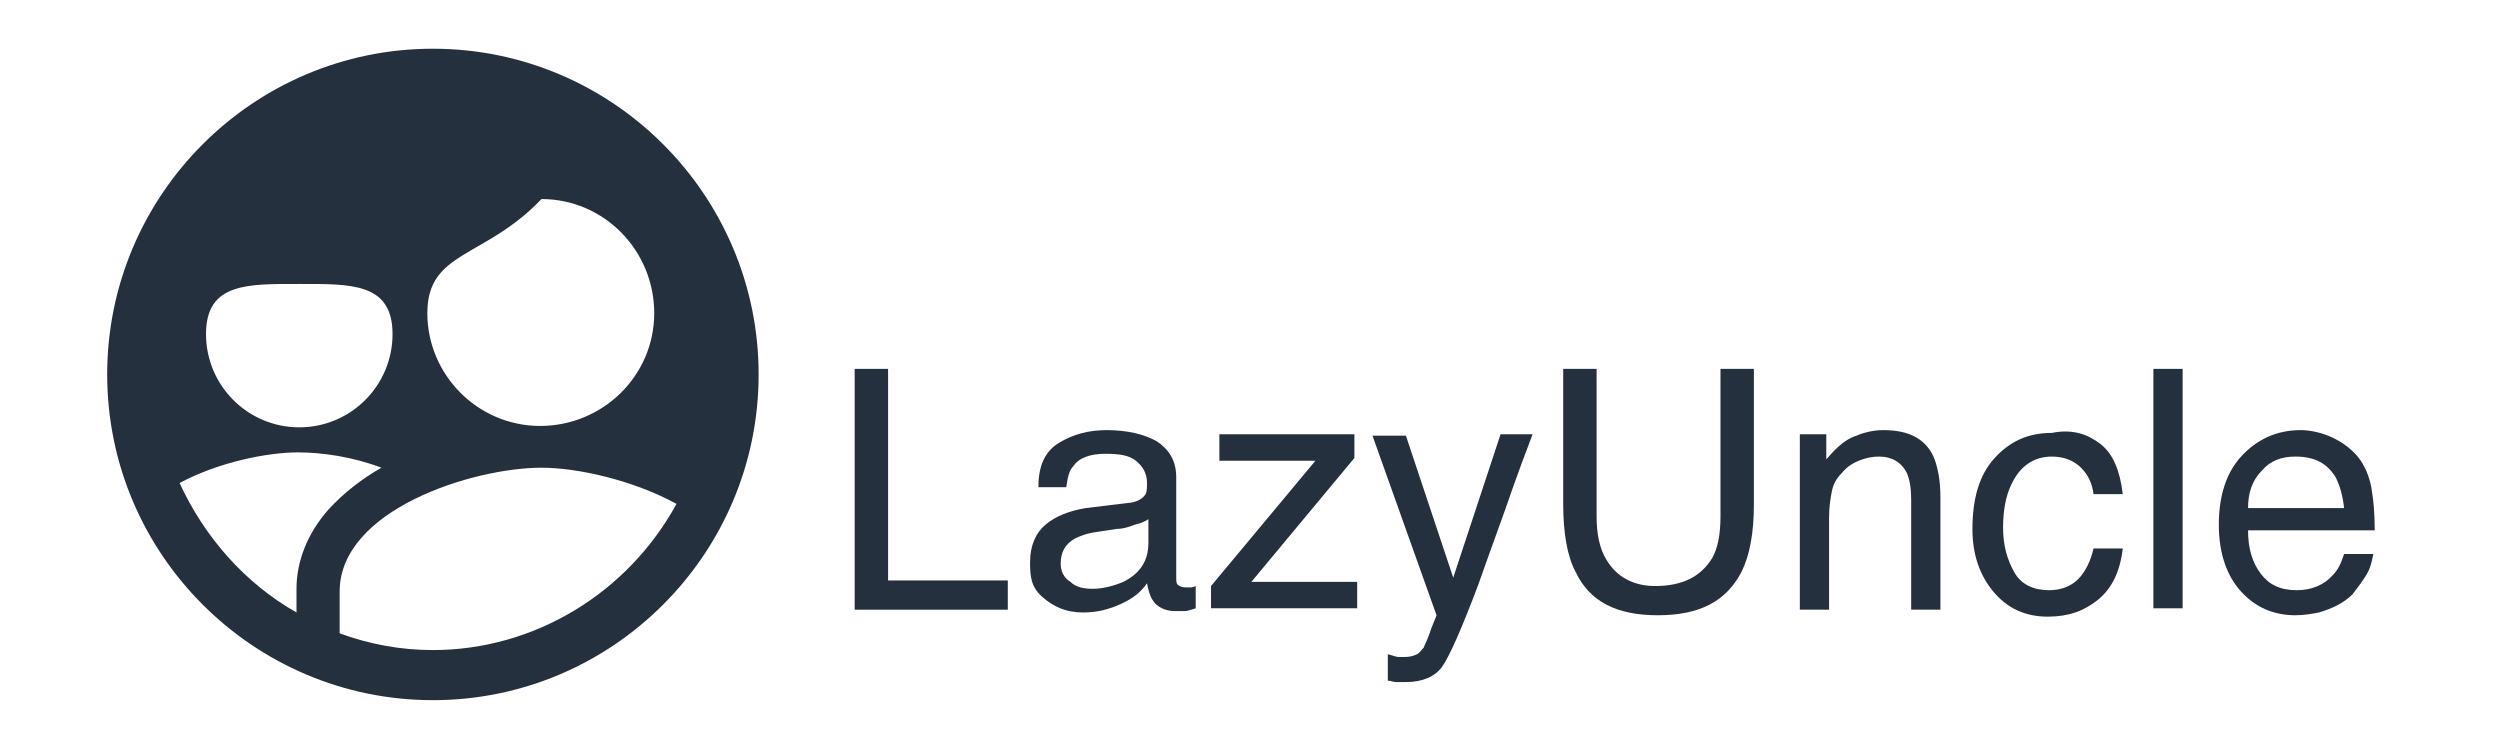
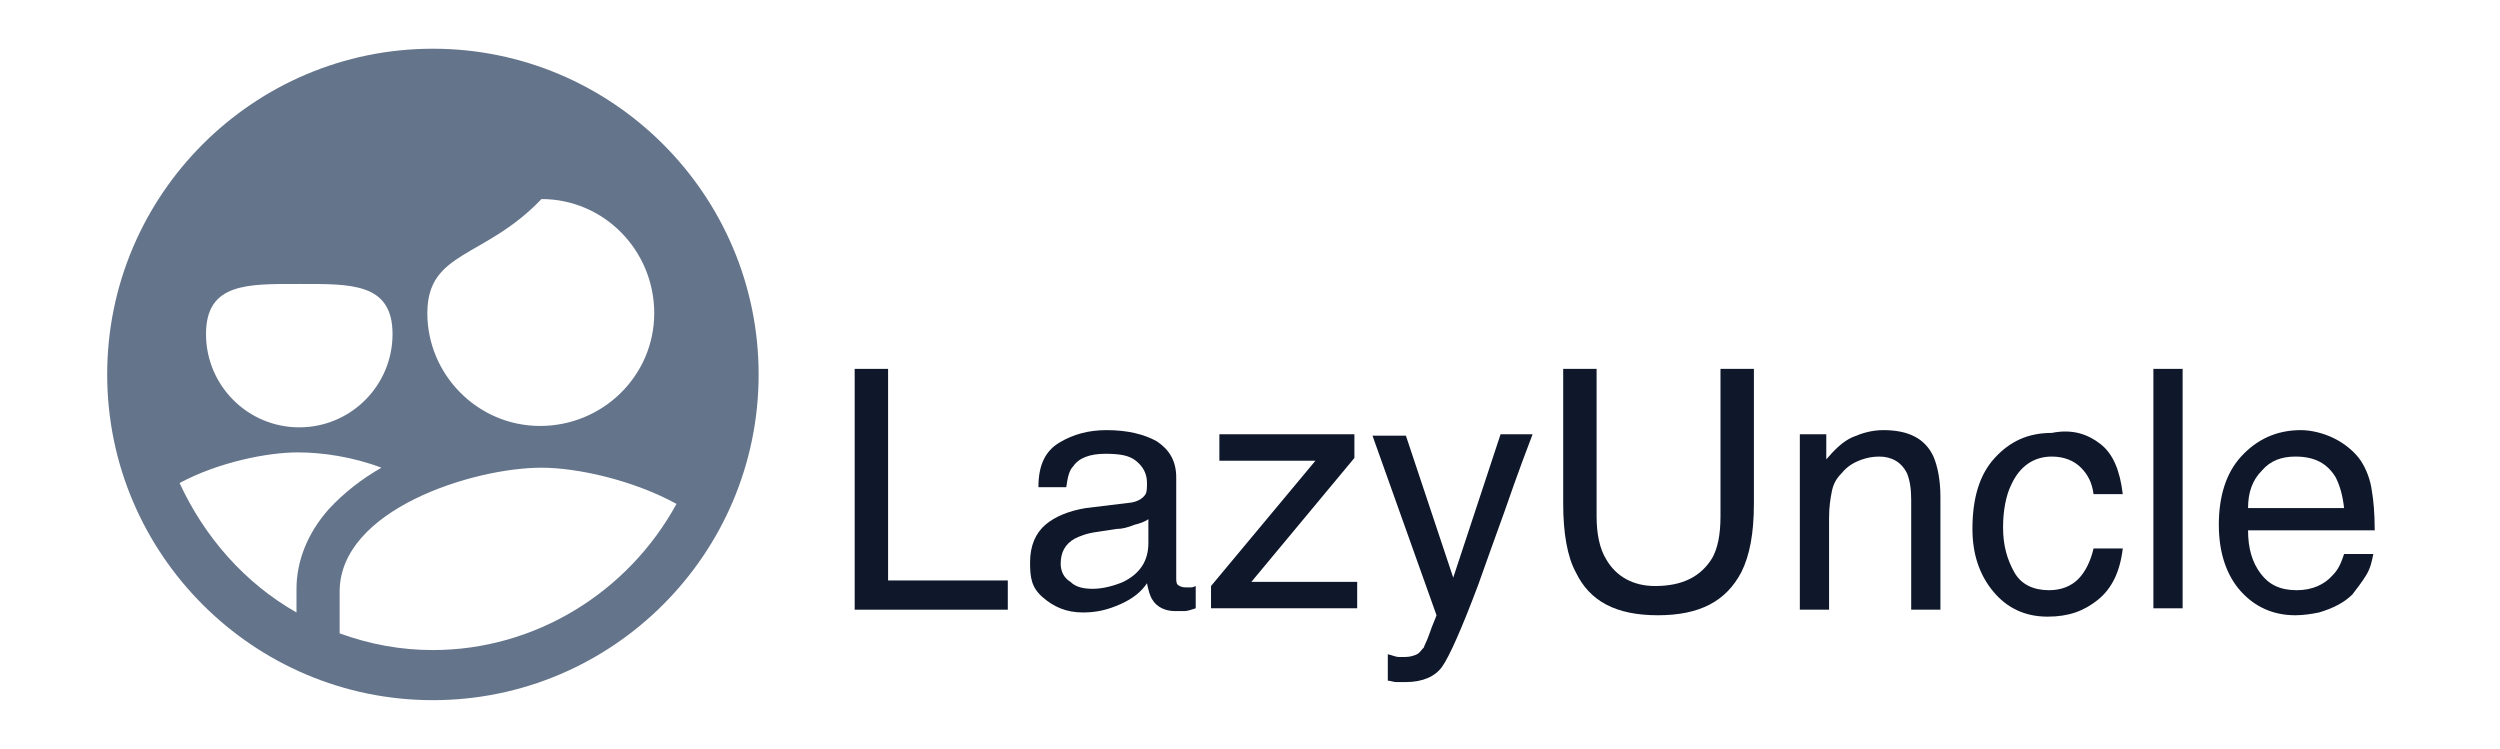
<svg xmlns="http://www.w3.org/2000/svg" version="1.1" id="Layer_1" x="0px" y="0px" viewBox="0 0 179.6 53.8" style="enable-background:new 0 0 179.6 53.8;" xml:space="preserve">
  <style type="text/css">
- 	.st0{fill:#25303F;}
+ 	.st0{fill:#64748b;}
	.st1{enable-background:new    ;}
+ 	.st2{fill:#0f172a;}
</style>
  <g>
    <g id="svg_5">
      <path id="svg_4" class="st0" d="M31.1,3.5C18.2,3.5,7.7,14,7.7,26.9s10.5,23.4,23.4,23.4s23.4-10.5,23.4-23.4S44,3.5,31.1,3.5z     M38.9,14.3c4.5,0,8.1,3.7,8.1,8.2s-3.7,8.1-8.2,8.1s-8.1-3.7-8.1-8.1C30.7,18,34.8,18.6,38.9,14.3L38.9,14.3z M21.5,20.4    c3.7,0,6.7-0.1,6.7,3.6s-3,6.7-6.7,6.7s-6.7-3-6.7-6.7S17.8,20.4,21.5,20.4L21.5,20.4z M12.9,34.7c2.8-1.5,6.3-2.2,8.5-2.2    c1.7,0,3.9,0.3,6,1.1c-1.4,0.8-2.7,1.8-3.8,3c-1.5,1.7-2.3,3.7-2.3,5.7V44C17.6,41.9,14.7,38.6,12.9,34.7L12.9,34.7z M31.1,46.7    c-2.3,0-4.5-0.4-6.7-1.2v-3c0-5.9,9.6-8.9,14.5-8.9c2.6,0,6.6,0.9,9.7,2.6C45.1,42.6,38.4,46.7,31.1,46.7L31.1,46.7z" />
    </g>
    <g class="st1">
-       <path class="st0" d="M61.5,26.5h2.3v15.2h8.6v2.1h-11V26.5z" />
-       <path class="st0" d="M81.3,36.1c0.5-0.1,0.8-0.3,1-0.6c0.1-0.2,0.1-0.5,0.1-0.8c0-0.7-0.3-1.2-0.8-1.6s-1.2-0.5-2.2-0.5    c-1.1,0-1.9,0.3-2.3,0.9c-0.3,0.3-0.4,0.8-0.5,1.5h-2c0-1.6,0.5-2.6,1.5-3.2c1-0.6,2.1-0.9,3.4-0.9c1.5,0,2.7,0.3,3.6,0.8    c0.9,0.6,1.4,1.4,1.4,2.6v7.2c0,0.2,0,0.4,0.1,0.5c0.1,0.1,0.3,0.2,0.6,0.2c0.1,0,0.2,0,0.3,0s0.2,0,0.4-0.1v1.6    c-0.3,0.1-0.6,0.2-0.8,0.2s-0.4,0-0.7,0c-0.7,0-1.3-0.3-1.6-0.8c-0.2-0.3-0.3-0.7-0.4-1.2c-0.4,0.6-1,1.1-1.9,1.5    s-1.7,0.6-2.7,0.6c-1.2,0-2.1-0.4-2.9-1.1S74,41.5,74,40.4c0-1.2,0.4-2.1,1.1-2.7s1.7-1,2.9-1.2L81.3,36.1z M76.9,41.8    c0.4,0.4,1,0.5,1.6,0.5c0.7,0,1.5-0.2,2.2-0.5c1.2-0.6,1.8-1.5,1.8-2.8v-1.7c-0.3,0.2-0.6,0.3-1,0.4C81,37.9,80.6,38,80.2,38    l-1.3,0.2c-0.8,0.1-1.3,0.3-1.7,0.5c-0.7,0.4-1,1-1,1.8C76.2,41,76.4,41.5,76.9,41.8z" />
-       <path class="st0" d="M87,42.1l7.5-9h-6.9v-1.9h9.7v1.7l-7.4,8.9h7.6v1.9H87V42.1z" />
-       <path class="st0" d="M107.8,31.2h2.3c-0.3,0.8-1,2.6-2,5.5c-0.8,2.2-1.4,3.9-1.9,5.3c-1.2,3.2-2.1,5.2-2.6,5.9    c-0.5,0.7-1.4,1.1-2.6,1.1c-0.3,0-0.5,0-0.7,0s-0.4-0.1-0.6-0.1v-1.9c0.4,0.1,0.6,0.2,0.8,0.2c0.2,0,0.3,0,0.4,0    c0.4,0,0.7-0.1,0.9-0.2c0.2-0.1,0.3-0.3,0.5-0.5c0-0.1,0.2-0.4,0.4-1c0.2-0.6,0.4-1,0.5-1.3l-4.6-12.9h2.4l3.4,10.2L107.8,31.2z" />
-       <path class="st0" d="M114.7,26.5v10.6c0,1.2,0.2,2.3,0.7,3.1c0.7,1.2,1.9,1.9,3.5,1.9c2,0,3.3-0.7,4.1-2c0.4-0.7,0.6-1.7,0.6-3    V26.5h2.4v9.7c0,2.1-0.3,3.7-0.9,4.9c-1.1,2.1-3,3.1-6,3.1s-4.9-1-5.9-3.1c-0.6-1.1-0.9-2.8-0.9-4.9v-9.7H114.7z" />
-       <path class="st0" d="M129.2,31.2h2V33c0.6-0.7,1.2-1.3,1.9-1.6s1.4-0.5,2.2-0.5c1.8,0,3,0.6,3.6,1.9c0.3,0.7,0.5,1.7,0.5,2.9v8.1    h-2.1v-7.9c0-0.8-0.1-1.4-0.3-1.9c-0.4-0.8-1.1-1.2-2-1.2c-0.5,0-0.9,0.1-1.2,0.2c-0.6,0.2-1.1,0.5-1.5,1    c-0.4,0.4-0.6,0.8-0.7,1.3s-0.2,1.1-0.2,1.9v6.6h-2.1V31.2z" />
-       <path class="st0" d="M150.9,31.9c0.9,0.7,1.4,1.9,1.6,3.6h-2.1c-0.1-0.8-0.4-1.4-0.9-1.9s-1.2-0.8-2.1-0.8c-1.3,0-2.3,0.7-2.9,2    c-0.4,0.8-0.6,1.9-0.6,3.1c0,1.3,0.3,2.3,0.8,3.2s1.4,1.3,2.5,1.3c0.9,0,1.6-0.3,2.1-0.8s0.9-1.3,1.1-2.2h2.1    c-0.2,1.7-0.8,2.9-1.8,3.7s-2.1,1.2-3.6,1.2c-1.6,0-2.9-0.6-3.9-1.8s-1.5-2.7-1.5-4.5c0-2.2,0.5-3.9,1.6-5.1s2.4-1.8,4.1-1.8    C148.9,30.8,150,31.2,150.9,31.9z" />
-       <path class="st0" d="M154.7,26.5h2.1v17.2h-2.1V26.5z" />
-       <path class="st0" d="M167.7,31.5c0.8,0.4,1.5,1,1.9,1.6c0.4,0.6,0.7,1.4,0.8,2.2c0.1,0.6,0.2,1.5,0.2,2.8h-9.1    c0,1.3,0.3,2.3,0.9,3.1c0.6,0.8,1.4,1.2,2.6,1.2c1.1,0,2-0.4,2.6-1.1c0.4-0.4,0.6-0.9,0.8-1.5h2.1c-0.1,0.5-0.2,1-0.5,1.5    s-0.7,1-1,1.4c-0.6,0.6-1.4,1-2.4,1.3c-0.5,0.1-1.1,0.2-1.7,0.2c-1.6,0-2.9-0.6-3.9-1.7s-1.6-2.7-1.6-4.8c0-2,0.5-3.7,1.6-4.9    s2.5-1.9,4.3-1.9C166,30.9,166.9,31.1,167.7,31.5z M168.4,36.5c-0.1-0.9-0.3-1.6-0.6-2.2c-0.6-1-1.5-1.5-2.9-1.5    c-1,0-1.8,0.3-2.4,1c-0.7,0.7-1,1.6-1,2.7H168.4z" />
+       <path class="st2" d="M61.5,26.5h2.3v15.2h8.6v2.1h-11V26.5z" />
+       <path class="st2" d="M81.3,36.1c0.5-0.1,0.8-0.3,1-0.6c0.1-0.2,0.1-0.5,0.1-0.8c0-0.7-0.3-1.2-0.8-1.6s-1.2-0.5-2.2-0.5    c-1.1,0-1.9,0.3-2.3,0.9c-0.3,0.3-0.4,0.8-0.5,1.5h-2c0-1.6,0.5-2.6,1.5-3.2c1-0.6,2.1-0.9,3.4-0.9c1.5,0,2.7,0.3,3.6,0.8    c0.9,0.6,1.4,1.4,1.4,2.6v7.2c0,0.2,0,0.4,0.1,0.5c0.1,0.1,0.3,0.2,0.6,0.2c0.1,0,0.2,0,0.3,0s0.2,0,0.4-0.1v1.6    c-0.3,0.1-0.6,0.2-0.8,0.2s-0.4,0-0.7,0c-0.7,0-1.3-0.3-1.6-0.8c-0.2-0.3-0.3-0.7-0.4-1.2c-0.4,0.6-1,1.1-1.9,1.5    s-1.7,0.6-2.7,0.6c-1.2,0-2.1-0.4-2.9-1.1S74,41.5,74,40.4c0-1.2,0.4-2.1,1.1-2.7s1.7-1,2.9-1.2L81.3,36.1z M76.9,41.8    c0.4,0.4,1,0.5,1.6,0.5c0.7,0,1.5-0.2,2.2-0.5c1.2-0.6,1.8-1.5,1.8-2.8v-1.7c-0.3,0.2-0.6,0.3-1,0.4C81,37.9,80.6,38,80.2,38    l-1.3,0.2c-0.8,0.1-1.3,0.3-1.7,0.5c-0.7,0.4-1,1-1,1.8C76.2,41,76.4,41.5,76.9,41.8z" />
+       <path class="st2" d="M87,42.1l7.5-9h-6.9v-1.9h9.7v1.7l-7.4,8.9h7.6v1.9H87V42.1z" />
+       <path class="st2" d="M107.8,31.2h2.3c-0.3,0.8-1,2.6-2,5.5c-0.8,2.2-1.4,3.9-1.9,5.3c-1.2,3.2-2.1,5.2-2.6,5.9    c-0.5,0.7-1.4,1.1-2.6,1.1c-0.3,0-0.5,0-0.7,0s-0.4-0.1-0.6-0.1v-1.9c0.4,0.1,0.6,0.2,0.8,0.2c0.2,0,0.3,0,0.4,0    c0.4,0,0.7-0.1,0.9-0.2c0.2-0.1,0.3-0.3,0.5-0.5c0-0.1,0.2-0.4,0.4-1c0.2-0.6,0.4-1,0.5-1.3l-4.6-12.9h2.4l3.4,10.2L107.8,31.2z" />
+       <path class="st2" d="M114.7,26.5v10.6c0,1.2,0.2,2.3,0.7,3.1c0.7,1.2,1.9,1.9,3.5,1.9c2,0,3.3-0.7,4.1-2c0.4-0.7,0.6-1.7,0.6-3    V26.5h2.4v9.7c0,2.1-0.3,3.7-0.9,4.9c-1.1,2.1-3,3.1-6,3.1s-4.9-1-5.9-3.1c-0.6-1.1-0.9-2.8-0.9-4.9v-9.7H114.7z" />
+       <path class="st2" d="M129.2,31.2h2V33c0.6-0.7,1.2-1.3,1.9-1.6s1.4-0.5,2.2-0.5c1.8,0,3,0.6,3.6,1.9c0.3,0.7,0.5,1.7,0.5,2.9v8.1    h-2.1v-7.9c0-0.8-0.1-1.4-0.3-1.9c-0.4-0.8-1.1-1.2-2-1.2c-0.5,0-0.9,0.1-1.2,0.2c-0.6,0.2-1.1,0.5-1.5,1    c-0.4,0.4-0.6,0.8-0.7,1.3s-0.2,1.1-0.2,1.9v6.6h-2.1V31.2z" />
+       <path class="st2" d="M150.9,31.9c0.9,0.7,1.4,1.9,1.6,3.6h-2.1c-0.1-0.8-0.4-1.4-0.9-1.9s-1.2-0.8-2.1-0.8c-1.3,0-2.3,0.7-2.9,2    c-0.4,0.8-0.6,1.9-0.6,3.1c0,1.3,0.3,2.3,0.8,3.2s1.4,1.3,2.5,1.3c0.9,0,1.6-0.3,2.1-0.8s0.9-1.3,1.1-2.2h2.1    c-0.2,1.7-0.8,2.9-1.8,3.7s-2.1,1.2-3.6,1.2c-1.6,0-2.9-0.6-3.9-1.8s-1.5-2.7-1.5-4.5c0-2.2,0.5-3.9,1.6-5.1s2.4-1.8,4.1-1.8    C148.9,30.8,150,31.2,150.9,31.9z" />
+       <path class="st2" d="M154.7,26.5h2.1v17.2h-2.1V26.5z" />
+       <path class="st2" d="M167.7,31.5c0.8,0.4,1.5,1,1.9,1.6c0.4,0.6,0.7,1.4,0.8,2.2c0.1,0.6,0.2,1.5,0.2,2.8h-9.1    c0,1.3,0.3,2.3,0.9,3.1c0.6,0.8,1.4,1.2,2.6,1.2c1.1,0,2-0.4,2.6-1.1c0.4-0.4,0.6-0.9,0.8-1.5h2.1c-0.1,0.5-0.2,1-0.5,1.5    s-0.7,1-1,1.4c-0.6,0.6-1.4,1-2.4,1.3c-0.5,0.1-1.1,0.2-1.7,0.2c-1.6,0-2.9-0.6-3.9-1.7s-1.6-2.7-1.6-4.8c0-2,0.5-3.7,1.6-4.9    s2.5-1.9,4.3-1.9C166,30.9,166.9,31.1,167.7,31.5z M168.4,36.5c-0.1-0.9-0.3-1.6-0.6-2.2c-0.6-1-1.5-1.5-2.9-1.5    c-1,0-1.8,0.3-2.4,1c-0.7,0.7-1,1.6-1,2.7H168.4z" />
    </g>
  </g>
</svg>
